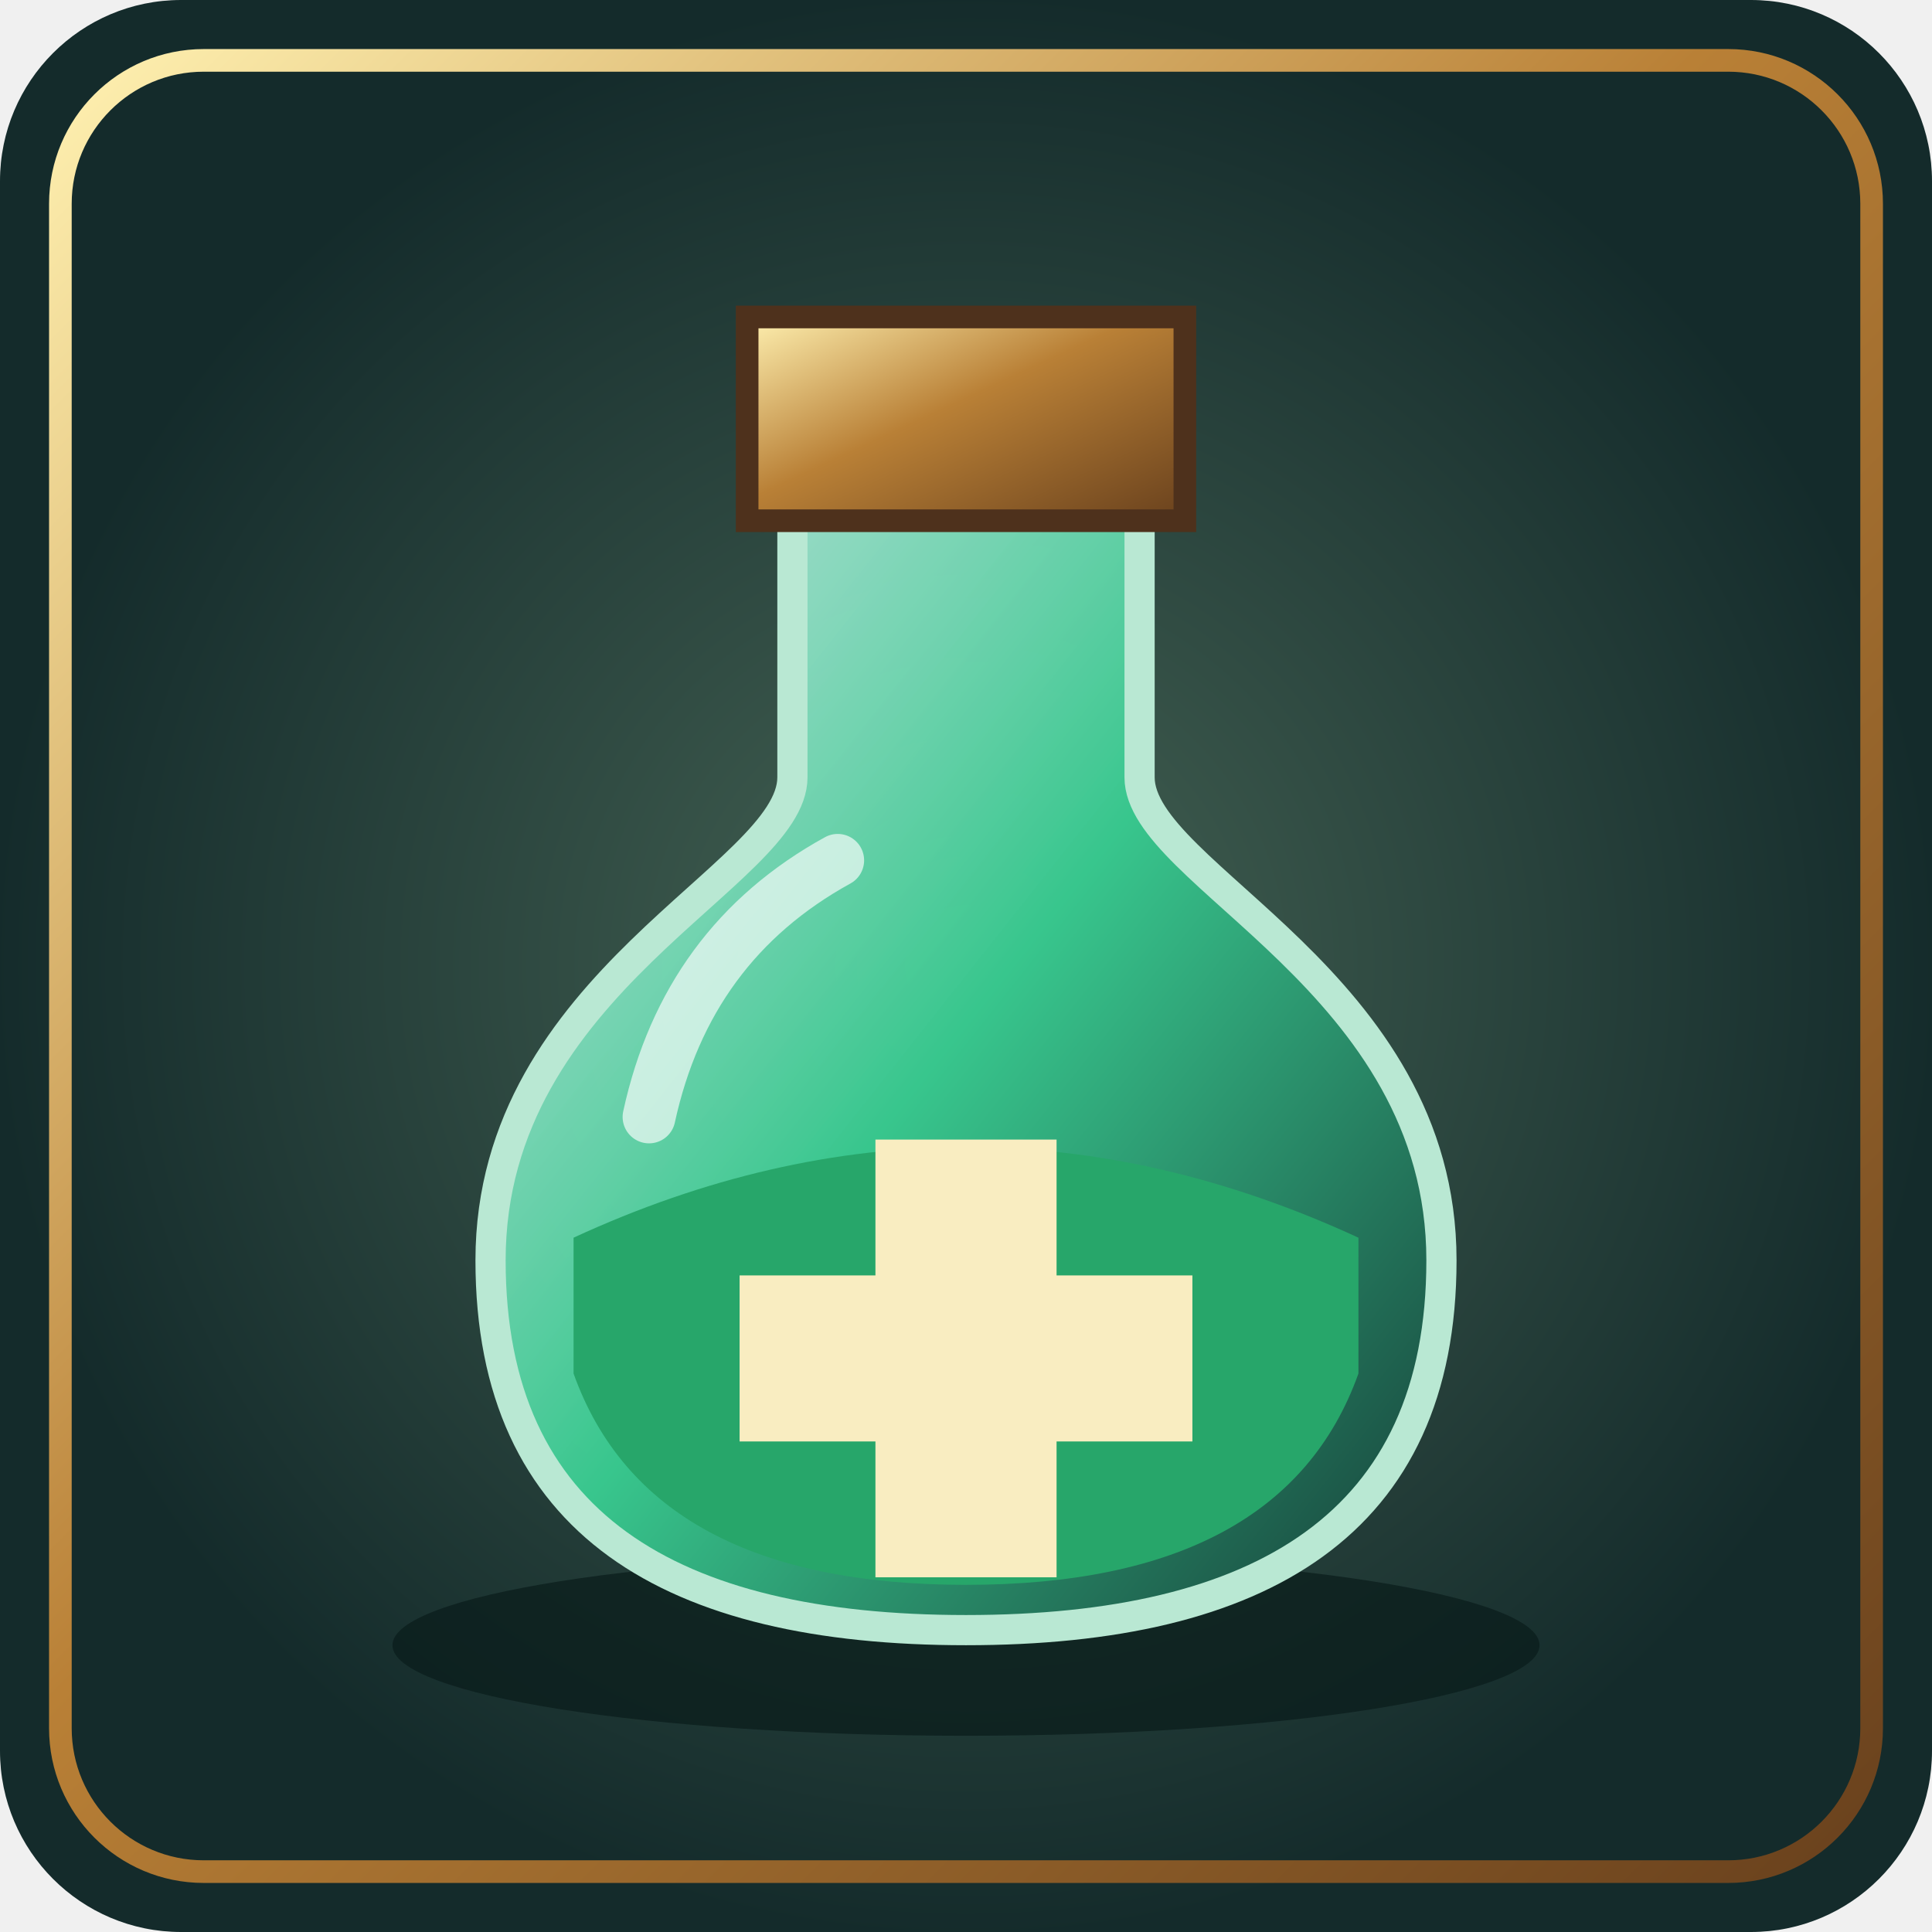
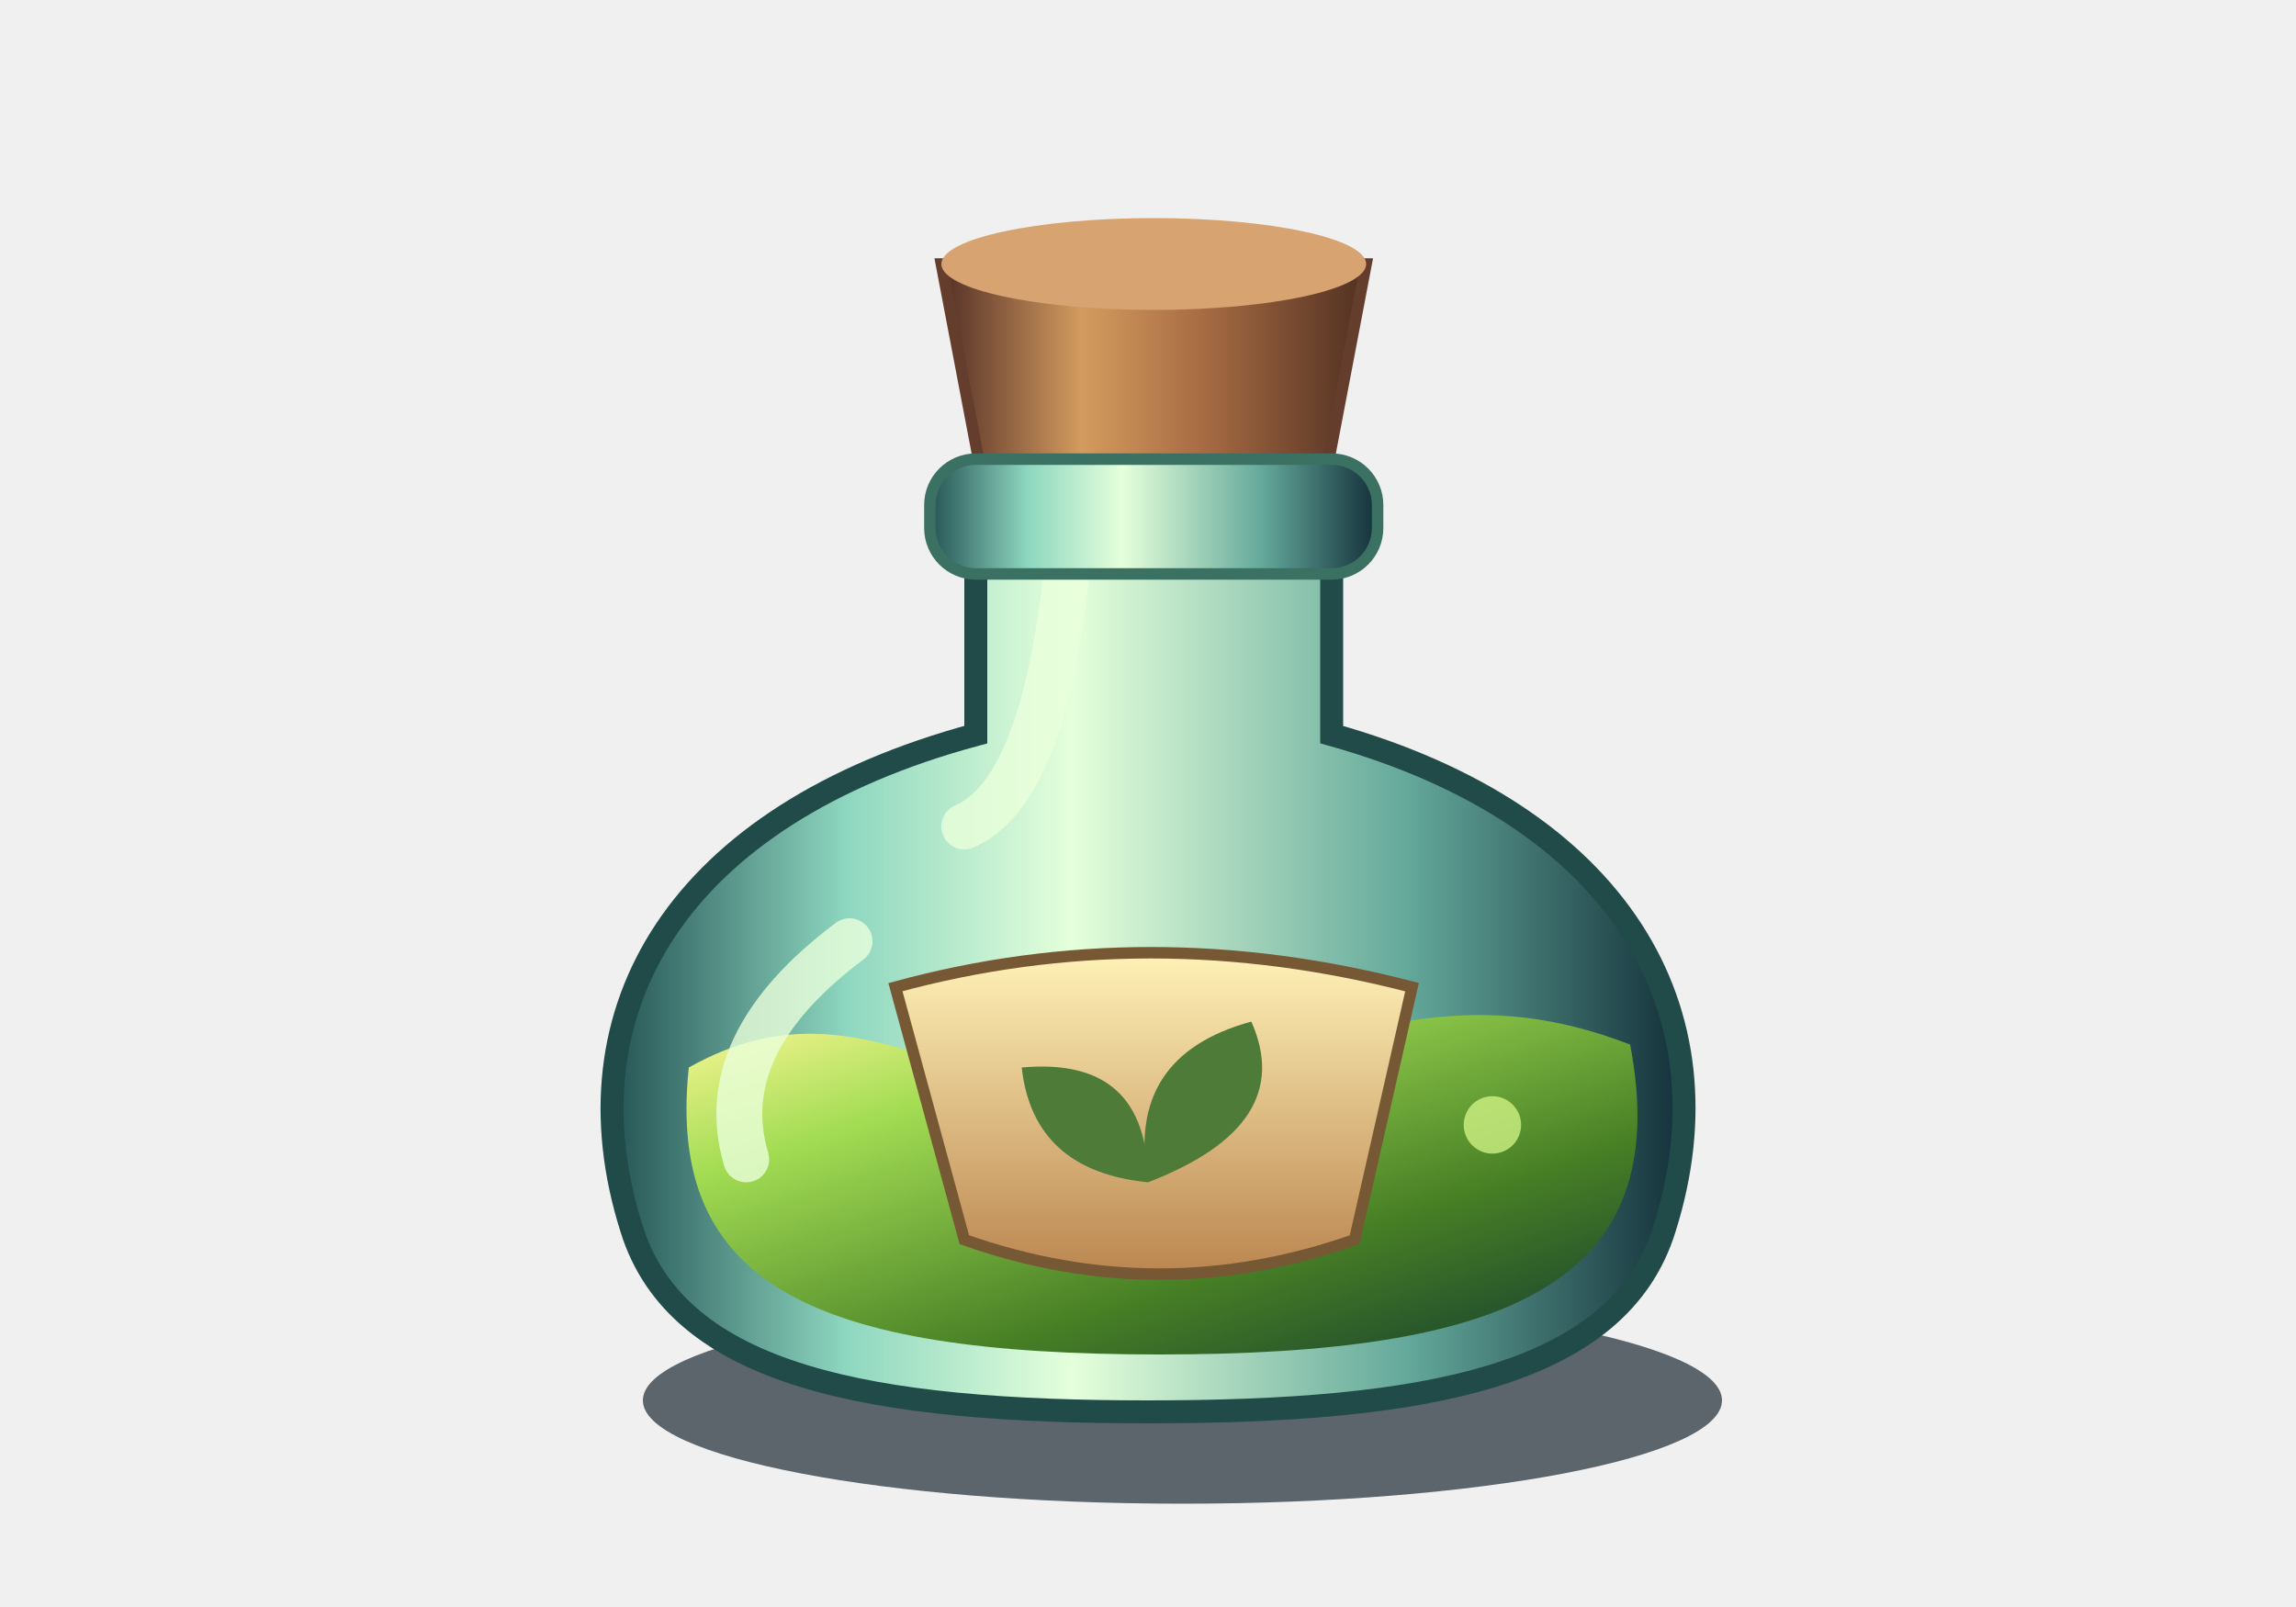
- <svg xmlns="http://www.w3.org/2000/svg" viewBox="0 0 256 256">
+ <svg xmlns="http://www.w3.org/2000/svg" viewBox="0 0 200 140">
  <defs>
-     <radialGradient id="bg">
-       <stop stop-color="#456354" />
-       <stop offset="1" stop-color="#142b2b" />
-     </radialGradient>
-     <linearGradient id="gold" x2="1" y2="1">
-       <stop stop-color="#fff1b1" />
-       <stop offset=".45" stop-color="#b98036" />
-       <stop offset="1" stop-color="#69411d" />
+     <linearGradient id="glass">
+       <stop stop-color="#245354" />
+       <stop offset=".22" stop-color="#8ed7c0" />
+       <stop offset=".43" stop-color="#e5ffdb" />
+       <stop offset=".74" stop-color="#64a99b" />
+       <stop offset="1" stop-color="#132f39" />
    </linearGradient>
-     <linearGradient id="glass" x2="1" y2="1">
-       <stop stop-color="#e4ffff" stop-opacity=".85" />
-       <stop offset=".5" stop-color="#38c68d" />
-       <stop offset="1" stop-color="#153c37" />
+     <linearGradient id="liquid" x2=".9" y2="1">
+       <stop stop-color="#fff899" />
+       <stop offset=".27" stop-color="#a2dc53" />
+       <stop offset=".7" stop-color="#477f25" />
+       <stop offset="1" stop-color="#19442e" />
+     </linearGradient>
+     <linearGradient id="cork">
+       <stop stop-color="#543027" />
+       <stop offset=".33" stop-color="#d39b5e" />
+       <stop offset=".62" stop-color="#a66b43" />
+       <stop offset="1" stop-color="#513022" />
+     </linearGradient>
+     <linearGradient id="label" x2="0" y2="1">
+       <stop stop-color="#fff2b7" />
+       <stop offset="1" stop-color="#bb8650" />
    </linearGradient>
  </defs>
-   <rect width="256" height="256" rx="24" fill="url(#bg)" />
-   <rect x="8" y="8" width="240" height="240" rx="19" fill="none" stroke="url(#gold)" stroke-width="3" />
-   <ellipse cx="128" cy="218" rx="76" ry="12" fill="#091b1a" opacity=".7" />
-   <path d="M105 55h46v48c0 13 40 27 40 64 0 35-24 49-63 49s-63-14-63-49c0-37 40-51 40-64Z" fill="url(#glass)" stroke="#b9e8d3" stroke-width="4" />
-   <path d="M99 42h58v27H99z" fill="url(#gold)" stroke="#4e311c" stroke-width="3" />
-   <path d="M76 164q52-24 104 0v18q-10 28-52 28t-52-28Z" fill="#27a66a" />
-   <path d="M86 148q5-23 25-34" fill="none" stroke="#fff" stroke-width="7" stroke-linecap="round" opacity=".65" />
-   <path d="M116 151h24v18h18v22h-18v18h-24v-18H98v-22h18Z" fill="#f9edc1" />
+   <ellipse cx="103" cy="122" rx="47" ry="9" fill="#081421" opacity=".64" />
+   <path d="M85 41h31v23c25 7 35 24 29 43-4 13-21 16-45 16s-41-3-45-16c-6-19 4-36 30-43z" fill="url(#glass)" stroke="#204b49" stroke-width="2" />
+   <path d="M60 93c16-9 25 6 43 1 17-5 26-8 39-3 4 21-11 27-41 27S58 112 60 93z" fill="url(#liquid)" />
+   <path d="M74 82q-12 9-9 19M84 72q7-3 9-23" fill="none" stroke="#eaffdb" stroke-width="4" stroke-linecap="round" opacity=".8" />
+   <path d="M82 23h37l-4 21H86z" fill="url(#cork)" stroke="#643d2d" />
+   <ellipse cx="100.5" cy="23" rx="18.5" ry="4" fill="#d6a371" />
+   <rect x="81" y="40" width="39" height="10" rx="4" fill="url(#glass)" stroke="#3a7162" />
+   <path d="M78 86q22-6 45 0l-5 22q-17 6-34 0z" fill="url(#label)" stroke="#765834" />
+   <path d="M100 103q-2-11 9-14 4 9-9 14m0 0q-10-1-11-10 11-1 11 10" fill="#4f7b38" />
+   <circle cx="130" cy="98" r="2.5" fill="#d5f788" opacity=".75" />
</svg>
